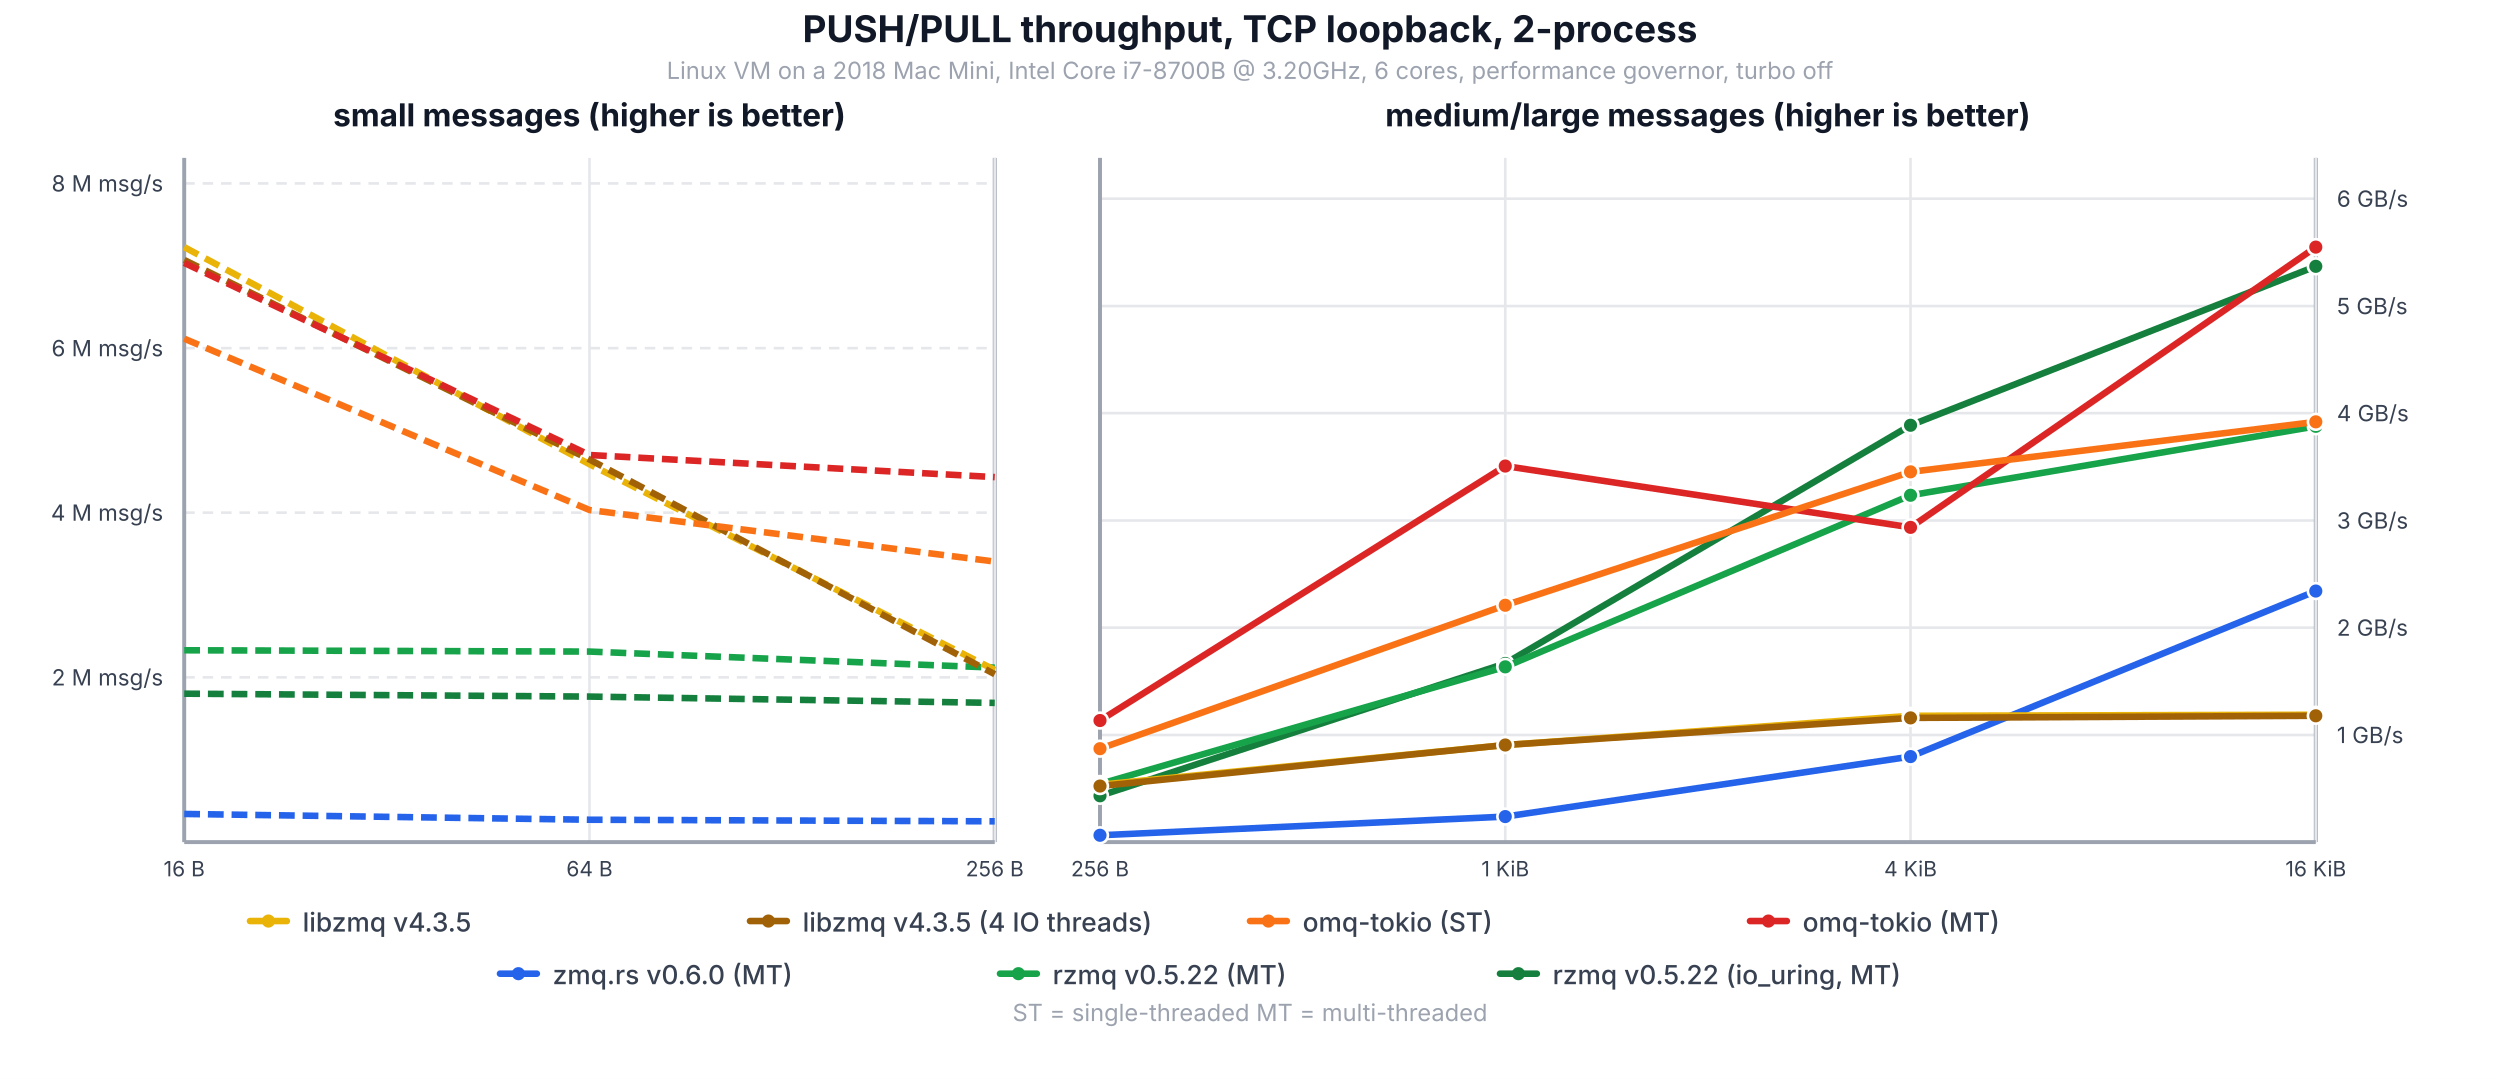
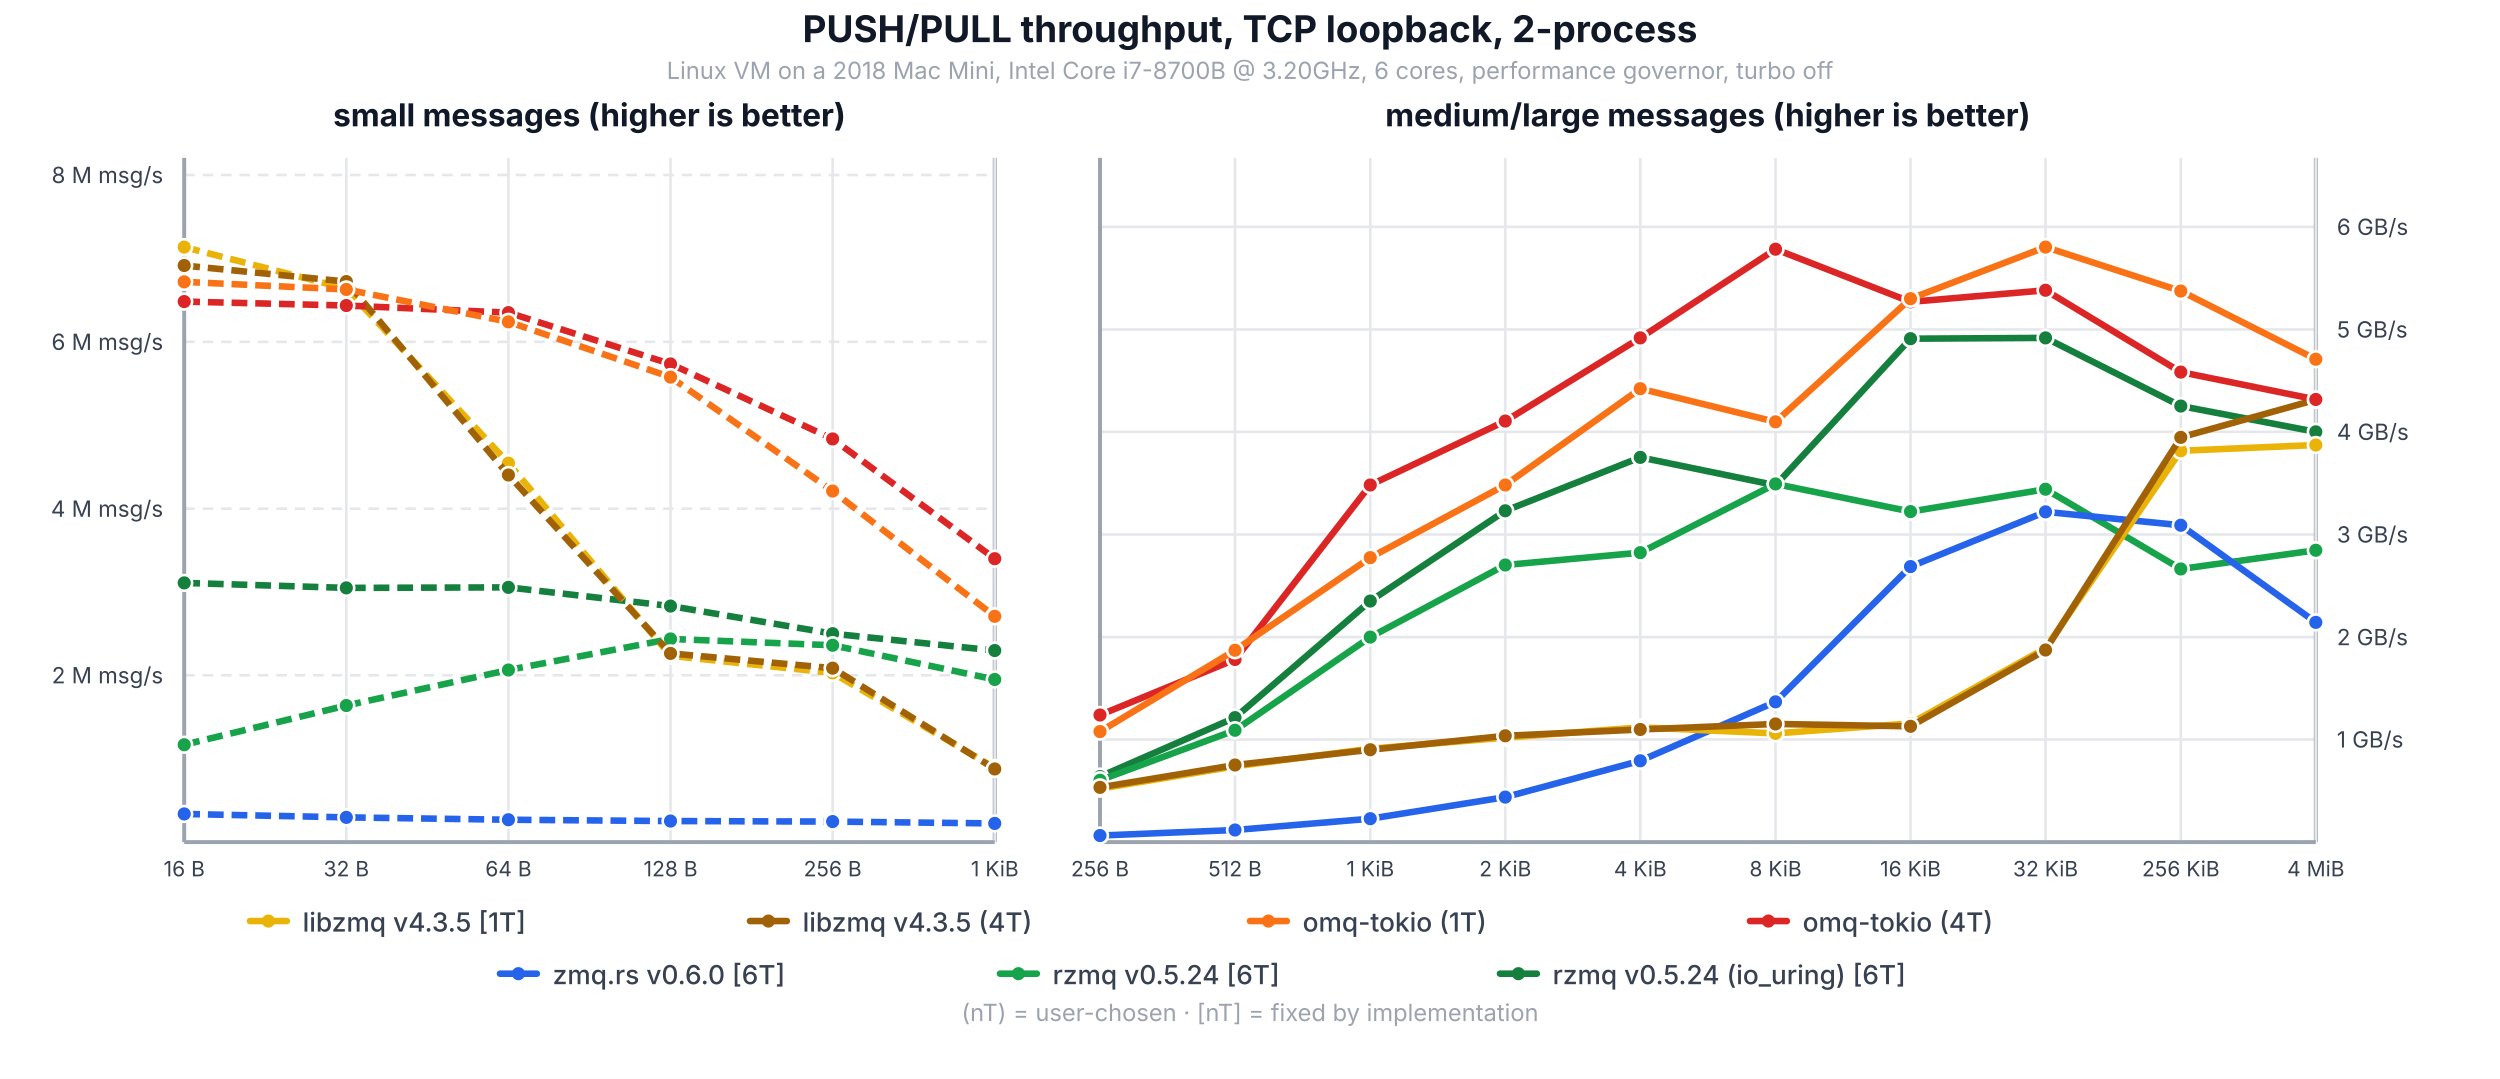
<svg xmlns="http://www.w3.org/2000/svg" viewBox="0 0 950 410" font-family="system-ui, -apple-system, sans-serif">
  <rect width="950" height="410" fill="white" />
  <text x="475.0" y="16.0" text-anchor="middle" fill="#111827" font-size="14" font-weight="700">PUSH/PULL throughput, TCP loopback, 2-process</text>
  <text x="475.0" y="30.0" text-anchor="middle" fill="#9ca3af" font-size="9">Linux VM on a 2018 Mac Mini, Intel Core i7-8700B @ 3.20GHz, 6 cores, performance governor, turbo off</text>
  <text x="224.0" y="48.0" text-anchor="middle" fill="#111827" font-size="12" font-weight="700">small messages (higher is better)</text>
-   <line x1="70.0" y1="257.4" x2="378.0" y2="257.4" stroke="#e5e7eb" stroke-width="1" stroke-dasharray="4,3" />
-   <text x="62.0" y="257.4" text-anchor="end" dominant-baseline="middle" fill="#374151" font-size="8.5">2 M msg/s</text>
-   <line x1="70.0" y1="194.8" x2="378.0" y2="194.8" stroke="#e5e7eb" stroke-width="1" stroke-dasharray="4,3" />
-   <text x="62.0" y="194.8" text-anchor="end" dominant-baseline="middle" fill="#374151" font-size="8.5">4 M msg/s</text>
-   <line x1="70.0" y1="132.3" x2="378.0" y2="132.3" stroke="#e5e7eb" stroke-width="1" stroke-dasharray="4,3" />
-   <text x="62.0" y="132.3" text-anchor="end" dominant-baseline="middle" fill="#374151" font-size="8.5">6 M msg/s</text>
-   <line x1="70.0" y1="69.7" x2="378.0" y2="69.7" stroke="#e5e7eb" stroke-width="1" stroke-dasharray="4,3" />
-   <text x="62.0" y="69.7" text-anchor="end" dominant-baseline="middle" fill="#374151" font-size="8.5">8 M msg/s</text>
+   <line x1="70.0" y1="256.6" x2="378.0" y2="256.6" stroke="#e5e7eb" stroke-width="1" stroke-dasharray="4,3" />
+   <text x="62.0" y="256.6" text-anchor="end" dominant-baseline="middle" fill="#374151" font-size="8.5">2 M msg/s</text>
+   <line x1="70.0" y1="193.3" x2="378.0" y2="193.3" stroke="#e5e7eb" stroke-width="1" stroke-dasharray="4,3" />
+   <text x="62.0" y="193.3" text-anchor="end" dominant-baseline="middle" fill="#374151" font-size="8.5">4 M msg/s</text>
+   <line x1="70.0" y1="129.9" x2="378.0" y2="129.9" stroke="#e5e7eb" stroke-width="1" stroke-dasharray="4,3" />
+   <text x="62.0" y="129.9" text-anchor="end" dominant-baseline="middle" fill="#374151" font-size="8.5">6 M msg/s</text>
+   <line x1="70.0" y1="66.5" x2="378.0" y2="66.5" stroke="#e5e7eb" stroke-width="1" stroke-dasharray="4,3" />
+   <text x="62.0" y="66.5" text-anchor="end" dominant-baseline="middle" fill="#374151" font-size="8.5">8 M msg/s</text>
  <line x1="378.0" y1="60.0" x2="378.0" y2="320.0" stroke="#9ca3af" stroke-width="1.5" />
  <line x1="70.0" y1="60.0" x2="70.0" y2="320.0" stroke="#e5e7eb" stroke-width="1" />
-   <line x1="224.0" y1="60.0" x2="224.0" y2="320.0" stroke="#e5e7eb" stroke-width="1" />
+   <line x1="131.6" y1="60.0" x2="131.6" y2="320.0" stroke="#e5e7eb" stroke-width="1" />
+   <line x1="193.2" y1="60.0" x2="193.2" y2="320.0" stroke="#e5e7eb" stroke-width="1" />
+   <line x1="254.8" y1="60.0" x2="254.8" y2="320.0" stroke="#e5e7eb" stroke-width="1" />
+   <line x1="316.4" y1="60.0" x2="316.4" y2="320.0" stroke="#e5e7eb" stroke-width="1" />
  <line x1="378.0" y1="60.0" x2="378.0" y2="320.0" stroke="#e5e7eb" stroke-width="1" />
  <line x1="70.0" y1="60.0" x2="70.0" y2="320.0" stroke="#9ca3af" stroke-width="1.5" />
  <line x1="70.0" y1="320.0" x2="378.0" y2="320.0" stroke="#9ca3af" stroke-width="1.5" />
-   <polyline points="70.0,263.6 224.0,264.7 378.0,267.1" fill="none" stroke="#15803d" stroke-width="2.5" stroke-dasharray="6,3" />
-   <polyline points="70.0,247.1 224.0,247.6 378.0,253.7" fill="none" stroke="#16a34a" stroke-width="2.5" stroke-dasharray="6,3" />
-   <polyline points="70.0,309.3 224.0,311.5 378.0,312.1" fill="none" stroke="#2563eb" stroke-width="2.5" stroke-dasharray="6,3" />
-   <polyline points="70.0,93.9 224.0,176.4 378.0,254.6" fill="none" stroke="#eab308" stroke-width="2.5" stroke-dasharray="6,3" />
-   <polyline points="70.0,98.8 224.0,174.6 378.0,256.2" fill="none" stroke="#a16207" stroke-width="2.5" stroke-dasharray="6,3" />
-   <polyline points="70.0,99.9 224.0,172.9 378.0,181.3" fill="none" stroke="#dc2626" stroke-width="2.5" stroke-dasharray="6,3" />
-   <polyline points="70.0,128.7 224.0,193.8 378.0,213.4" fill="none" stroke="#f97316" stroke-width="2.5" stroke-dasharray="6,3" />
+   <polyline points="70.0,221.5 131.6,223.4 193.2,223.2 254.8,230.3 316.4,240.8 378.0,247.2" fill="none" stroke="#15803d" stroke-width="2.5" stroke-dasharray="6,3" />
+   <circle cx="70.0" cy="221.5" r="3" fill="#15803d" stroke="white" stroke-width="1" />
+   <circle cx="131.6" cy="223.4" r="3" fill="#15803d" stroke="white" stroke-width="1" />
+   <circle cx="193.2" cy="223.2" r="3" fill="#15803d" stroke="white" stroke-width="1" />
+   <circle cx="254.8" cy="230.3" r="3" fill="#15803d" stroke="white" stroke-width="1" />
+   <circle cx="316.4" cy="240.8" r="3" fill="#15803d" stroke="white" stroke-width="1" />
+   <circle cx="378.0" cy="247.2" r="3" fill="#15803d" stroke="white" stroke-width="1" />
+   <polyline points="70.0,283.0 131.6,268.1 193.2,254.6 254.8,242.8 316.4,245.2 378.0,258.2" fill="none" stroke="#16a34a" stroke-width="2.5" stroke-dasharray="6,3" />
+   <circle cx="70.0" cy="283.0" r="3" fill="#16a34a" stroke="white" stroke-width="1" />
+   <circle cx="131.6" cy="268.1" r="3" fill="#16a34a" stroke="white" stroke-width="1" />
+   <circle cx="193.2" cy="254.6" r="3" fill="#16a34a" stroke="white" stroke-width="1" />
+   <circle cx="254.8" cy="242.8" r="3" fill="#16a34a" stroke="white" stroke-width="1" />
+   <circle cx="316.4" cy="245.2" r="3" fill="#16a34a" stroke="white" stroke-width="1" />
+   <circle cx="378.0" cy="258.2" r="3" fill="#16a34a" stroke="white" stroke-width="1" />
+   <polyline points="70.0,309.3 131.6,310.6 193.2,311.5 254.8,312.0 316.4,312.2 378.0,312.9" fill="none" stroke="#2563eb" stroke-width="2.5" stroke-dasharray="6,3" />
+   <circle cx="70.0" cy="309.3" r="3" fill="#2563eb" stroke="white" stroke-width="1" />
+   <circle cx="131.6" cy="310.6" r="3" fill="#2563eb" stroke="white" stroke-width="1" />
+   <circle cx="193.2" cy="311.5" r="3" fill="#2563eb" stroke="white" stroke-width="1" />
+   <circle cx="254.8" cy="312.0" r="3" fill="#2563eb" stroke="white" stroke-width="1" />
+   <circle cx="316.4" cy="312.2" r="3" fill="#2563eb" stroke="white" stroke-width="1" />
+   <circle cx="378.0" cy="312.9" r="3" fill="#2563eb" stroke="white" stroke-width="1" />
+   <polyline points="70.0,93.9 131.6,109.7 193.2,176.0 254.8,249.2 316.4,255.7 378.0,291.8" fill="none" stroke="#eab308" stroke-width="2.5" stroke-dasharray="6,3" />
+   <circle cx="70.0" cy="93.9" r="3" fill="#eab308" stroke="white" stroke-width="1" />
+   <circle cx="131.6" cy="109.7" r="3" fill="#eab308" stroke="white" stroke-width="1" />
+   <circle cx="193.2" cy="176.0" r="3" fill="#eab308" stroke="white" stroke-width="1" />
+   <circle cx="254.8" cy="249.2" r="3" fill="#eab308" stroke="white" stroke-width="1" />
+   <circle cx="316.4" cy="255.7" r="3" fill="#eab308" stroke="white" stroke-width="1" />
+   <circle cx="378.0" cy="291.8" r="3" fill="#eab308" stroke="white" stroke-width="1" />
+   <polyline points="70.0,100.9 131.6,107.0 193.2,180.5 254.8,248.3 316.4,253.9 378.0,292.2" fill="none" stroke="#a16207" stroke-width="2.5" stroke-dasharray="6,3" />
+   <circle cx="70.0" cy="100.9" r="3" fill="#a16207" stroke="white" stroke-width="1" />
+   <circle cx="131.6" cy="107.0" r="3" fill="#a16207" stroke="white" stroke-width="1" />
+   <circle cx="193.2" cy="180.5" r="3" fill="#a16207" stroke="white" stroke-width="1" />
+   <circle cx="254.8" cy="248.3" r="3" fill="#a16207" stroke="white" stroke-width="1" />
+   <circle cx="316.4" cy="253.9" r="3" fill="#a16207" stroke="white" stroke-width="1" />
+   <circle cx="378.0" cy="292.2" r="3" fill="#a16207" stroke="white" stroke-width="1" />
+   <polyline points="70.0,114.6 131.6,116.1 193.2,118.8 254.8,138.3 316.4,166.8 378.0,212.3" fill="none" stroke="#dc2626" stroke-width="2.5" stroke-dasharray="6,3" />
+   <circle cx="70.0" cy="114.6" r="3" fill="#dc2626" stroke="white" stroke-width="1" />
+   <circle cx="131.6" cy="116.1" r="3" fill="#dc2626" stroke="white" stroke-width="1" />
+   <circle cx="193.2" cy="118.8" r="3" fill="#dc2626" stroke="white" stroke-width="1" />
+   <circle cx="254.8" cy="138.3" r="3" fill="#dc2626" stroke="white" stroke-width="1" />
+   <circle cx="316.4" cy="166.8" r="3" fill="#dc2626" stroke="white" stroke-width="1" />
+   <circle cx="378.0" cy="212.3" r="3" fill="#dc2626" stroke="white" stroke-width="1" />
+   <polyline points="70.0,107.1 131.6,110.0 193.2,122.3 254.8,143.3 316.4,186.6 378.0,234.2" fill="none" stroke="#f97316" stroke-width="2.5" stroke-dasharray="6,3" />
+   <circle cx="70.0" cy="107.1" r="3" fill="#f97316" stroke="white" stroke-width="1" />
+   <circle cx="131.6" cy="110.0" r="3" fill="#f97316" stroke="white" stroke-width="1" />
+   <circle cx="193.2" cy="122.3" r="3" fill="#f97316" stroke="white" stroke-width="1" />
+   <circle cx="254.8" cy="143.3" r="3" fill="#f97316" stroke="white" stroke-width="1" />
+   <circle cx="316.4" cy="186.6" r="3" fill="#f97316" stroke="white" stroke-width="1" />
+   <circle cx="378.0" cy="234.2" r="3" fill="#f97316" stroke="white" stroke-width="1" />
  <text x="70.0" y="333.0" text-anchor="middle" fill="#374151" font-size="8">16 B</text>
-   <text x="224.0" y="333.0" text-anchor="middle" fill="#374151" font-size="8">64 B</text>
-   <text x="378.0" y="333.0" text-anchor="middle" fill="#374151" font-size="8">256 B</text>
+   <text x="131.6" y="333.0" text-anchor="middle" fill="#374151" font-size="8">32 B</text>
+   <text x="193.2" y="333.0" text-anchor="middle" fill="#374151" font-size="8">64 B</text>
+   <text x="254.8" y="333.0" text-anchor="middle" fill="#374151" font-size="8">128 B</text>
+   <text x="316.4" y="333.0" text-anchor="middle" fill="#374151" font-size="8">256 B</text>
+   <text x="378.0" y="333.0" text-anchor="middle" fill="#374151" font-size="8">1 KiB</text>
  <text x="649.0" y="48.0" text-anchor="middle" fill="#111827" font-size="12" font-weight="700">medium/large messages (higher is better)</text>
-   <line x1="418.0" y1="279.3" x2="880.0" y2="279.3" stroke="#e5e7eb" stroke-width="1" />
-   <text x="888.0" y="279.3" text-anchor="start" dominant-baseline="middle" fill="#374151" font-size="8.5">1 GB/s</text>
-   <line x1="418.0" y1="238.5" x2="880.0" y2="238.5" stroke="#e5e7eb" stroke-width="1" />
-   <text x="888.0" y="238.5" text-anchor="start" dominant-baseline="middle" fill="#374151" font-size="8.5">2 GB/s</text>
-   <line x1="418.0" y1="197.8" x2="880.0" y2="197.8" stroke="#e5e7eb" stroke-width="1" />
-   <text x="888.0" y="197.8" text-anchor="start" dominant-baseline="middle" fill="#374151" font-size="8.5">3 GB/s</text>
-   <line x1="418.0" y1="157.0" x2="880.0" y2="157.0" stroke="#e5e7eb" stroke-width="1" />
-   <text x="888.0" y="157.0" text-anchor="start" dominant-baseline="middle" fill="#374151" font-size="8.5">4 GB/s</text>
-   <line x1="418.0" y1="116.3" x2="880.0" y2="116.3" stroke="#e5e7eb" stroke-width="1" />
-   <text x="888.0" y="116.3" text-anchor="start" dominant-baseline="middle" fill="#374151" font-size="8.5">5 GB/s</text>
-   <line x1="418.0" y1="75.5" x2="880.0" y2="75.5" stroke="#e5e7eb" stroke-width="1" />
-   <text x="888.0" y="75.5" text-anchor="start" dominant-baseline="middle" fill="#374151" font-size="8.5">6 GB/s</text>
+   <line x1="418.0" y1="281.0" x2="880.0" y2="281.0" stroke="#e5e7eb" stroke-width="1" />
+   <text x="888.0" y="281.0" text-anchor="start" dominant-baseline="middle" fill="#374151" font-size="8.5">1 GB/s</text>
+   <line x1="418.0" y1="242.1" x2="880.0" y2="242.1" stroke="#e5e7eb" stroke-width="1" />
+   <text x="888.0" y="242.1" text-anchor="start" dominant-baseline="middle" fill="#374151" font-size="8.5">2 GB/s</text>
+   <line x1="418.0" y1="203.1" x2="880.0" y2="203.1" stroke="#e5e7eb" stroke-width="1" />
+   <text x="888.0" y="203.1" text-anchor="start" dominant-baseline="middle" fill="#374151" font-size="8.5">3 GB/s</text>
+   <line x1="418.0" y1="164.1" x2="880.0" y2="164.1" stroke="#e5e7eb" stroke-width="1" />
+   <text x="888.0" y="164.1" text-anchor="start" dominant-baseline="middle" fill="#374151" font-size="8.5">4 GB/s</text>
+   <line x1="418.0" y1="125.2" x2="880.0" y2="125.2" stroke="#e5e7eb" stroke-width="1" />
+   <text x="888.0" y="125.2" text-anchor="start" dominant-baseline="middle" fill="#374151" font-size="8.5">5 GB/s</text>
+   <line x1="418.0" y1="86.2" x2="880.0" y2="86.2" stroke="#e5e7eb" stroke-width="1" />
+   <text x="888.0" y="86.2" text-anchor="start" dominant-baseline="middle" fill="#374151" font-size="8.5">6 GB/s</text>
  <line x1="880.0" y1="60.0" x2="880.0" y2="320.0" stroke="#9ca3af" stroke-width="1.5" />
  <line x1="418.0" y1="60.0" x2="418.0" y2="320.0" stroke="#e5e7eb" stroke-width="1" />
+   <line x1="469.3" y1="60.0" x2="469.3" y2="320.0" stroke="#e5e7eb" stroke-width="1" />
+   <line x1="520.7" y1="60.0" x2="520.7" y2="320.0" stroke="#e5e7eb" stroke-width="1" />
  <line x1="572.0" y1="60.0" x2="572.0" y2="320.0" stroke="#e5e7eb" stroke-width="1" />
+   <line x1="623.3" y1="60.0" x2="623.3" y2="320.0" stroke="#e5e7eb" stroke-width="1" />
+   <line x1="674.7" y1="60.0" x2="674.7" y2="320.0" stroke="#e5e7eb" stroke-width="1" />
  <line x1="726.0" y1="60.0" x2="726.0" y2="320.0" stroke="#e5e7eb" stroke-width="1" />
+   <line x1="777.3" y1="60.0" x2="777.3" y2="320.0" stroke="#e5e7eb" stroke-width="1" />
+   <line x1="828.7" y1="60.0" x2="828.7" y2="320.0" stroke="#e5e7eb" stroke-width="1" />
  <line x1="880.0" y1="60.0" x2="880.0" y2="320.0" stroke="#e5e7eb" stroke-width="1" />
  <line x1="418.0" y1="60.0" x2="418.0" y2="320.0" stroke="#9ca3af" stroke-width="1.5" />
  <line x1="418.0" y1="320.0" x2="880.0" y2="320.0" stroke="#9ca3af" stroke-width="1.5" />
-   <polyline points="418.0,302.4 572.0,252.1 726.0,161.6 880.0,101.2" fill="none" stroke="#15803d" stroke-width="2.5" stroke-linecap="round" stroke-linejoin="round" />
-   <circle cx="418.0" cy="302.4" r="3" fill="#15803d" stroke="white" stroke-width="1" />
-   <circle cx="572.0" cy="252.1" r="3" fill="#15803d" stroke="white" stroke-width="1" />
-   <circle cx="726.0" cy="161.6" r="3" fill="#15803d" stroke="white" stroke-width="1" />
-   <circle cx="880.0" cy="101.2" r="3" fill="#15803d" stroke="white" stroke-width="1" />
-   <polyline points="418.0,297.9 572.0,253.4 726.0,188.2 880.0,162.0" fill="none" stroke="#16a34a" stroke-width="2.5" stroke-linecap="round" stroke-linejoin="round" />
-   <circle cx="418.0" cy="297.9" r="3" fill="#16a34a" stroke="white" stroke-width="1" />
-   <circle cx="572.0" cy="253.4" r="3" fill="#16a34a" stroke="white" stroke-width="1" />
-   <circle cx="726.0" cy="188.2" r="3" fill="#16a34a" stroke="white" stroke-width="1" />
-   <circle cx="880.0" cy="162.0" r="3" fill="#16a34a" stroke="white" stroke-width="1" />
-   <polyline points="418.0,317.4 572.0,310.3 726.0,287.5 880.0,224.6" fill="none" stroke="#2563eb" stroke-width="2.5" stroke-linecap="round" stroke-linejoin="round" />
-   <circle cx="418.0" cy="317.4" r="3" fill="#2563eb" stroke="white" stroke-width="1" />
-   <circle cx="572.0" cy="310.3" r="3" fill="#2563eb" stroke="white" stroke-width="1" />
-   <circle cx="726.0" cy="287.5" r="3" fill="#2563eb" stroke="white" stroke-width="1" />
-   <circle cx="880.0" cy="224.6" r="3" fill="#2563eb" stroke="white" stroke-width="1" />
-   <polyline points="418.0,298.2 572.0,283.1 726.0,272.0 880.0,271.6" fill="none" stroke="#eab308" stroke-width="2.5" stroke-linecap="round" stroke-linejoin="round" />
-   <circle cx="418.0" cy="298.2" r="3" fill="#eab308" stroke="white" stroke-width="1" />
-   <circle cx="572.0" cy="283.1" r="3" fill="#eab308" stroke="white" stroke-width="1" />
-   <circle cx="726.0" cy="272.0" r="3" fill="#eab308" stroke="white" stroke-width="1" />
-   <circle cx="880.0" cy="271.6" r="3" fill="#eab308" stroke="white" stroke-width="1" />
-   <polyline points="418.0,298.7 572.0,283.1 726.0,272.8 880.0,272.0" fill="none" stroke="#a16207" stroke-width="2.5" stroke-linecap="round" stroke-linejoin="round" />
-   <circle cx="418.0" cy="298.7" r="3" fill="#a16207" stroke="white" stroke-width="1" />
-   <circle cx="572.0" cy="283.1" r="3" fill="#a16207" stroke="white" stroke-width="1" />
-   <circle cx="726.0" cy="272.8" r="3" fill="#a16207" stroke="white" stroke-width="1" />
-   <circle cx="880.0" cy="272.0" r="3" fill="#a16207" stroke="white" stroke-width="1" />
-   <polyline points="418.0,273.8 572.0,177.1 726.0,200.4 880.0,93.9" fill="none" stroke="#dc2626" stroke-width="2.5" stroke-linecap="round" stroke-linejoin="round" />
-   <circle cx="418.0" cy="273.8" r="3" fill="#dc2626" stroke="white" stroke-width="1" />
-   <circle cx="572.0" cy="177.1" r="3" fill="#dc2626" stroke="white" stroke-width="1" />
-   <circle cx="726.0" cy="200.4" r="3" fill="#dc2626" stroke="white" stroke-width="1" />
-   <circle cx="880.0" cy="93.9" r="3" fill="#dc2626" stroke="white" stroke-width="1" />
-   <polyline points="418.0,284.5 572.0,230.0 726.0,179.3 880.0,160.3" fill="none" stroke="#f97316" stroke-width="2.5" stroke-linecap="round" stroke-linejoin="round" />
-   <circle cx="418.0" cy="284.5" r="3" fill="#f97316" stroke="white" stroke-width="1" />
-   <circle cx="572.0" cy="230.0" r="3" fill="#f97316" stroke="white" stroke-width="1" />
-   <circle cx="726.0" cy="179.3" r="3" fill="#f97316" stroke="white" stroke-width="1" />
-   <circle cx="880.0" cy="160.3" r="3" fill="#f97316" stroke="white" stroke-width="1" />
+   <polyline points="418.0,295.1 469.3,272.7 520.7,228.4 572.0,194.1 623.3,173.8 674.7,184.4 726.0,128.7 777.3,128.4 828.7,154.3 880.0,164.1" fill="none" stroke="#15803d" stroke-width="2.5" stroke-linecap="round" stroke-linejoin="round" />
+   <circle cx="418.0" cy="295.1" r="3" fill="#15803d" stroke="white" stroke-width="1" />
+   <circle cx="469.3" cy="272.7" r="3" fill="#15803d" stroke="white" stroke-width="1" />
+   <circle cx="520.7" cy="228.4" r="3" fill="#15803d" stroke="white" stroke-width="1" />
+   <circle cx="572.0" cy="194.1" r="3" fill="#15803d" stroke="white" stroke-width="1" />
+   <circle cx="623.3" cy="173.8" r="3" fill="#15803d" stroke="white" stroke-width="1" />
+   <circle cx="674.7" cy="184.4" r="3" fill="#15803d" stroke="white" stroke-width="1" />
+   <circle cx="726.0" cy="128.7" r="3" fill="#15803d" stroke="white" stroke-width="1" />
+   <circle cx="777.3" cy="128.4" r="3" fill="#15803d" stroke="white" stroke-width="1" />
+   <circle cx="828.7" cy="154.3" r="3" fill="#15803d" stroke="white" stroke-width="1" />
+   <circle cx="880.0" cy="164.1" r="3" fill="#15803d" stroke="white" stroke-width="1" />
+   <polyline points="418.0,296.5 469.3,277.5 520.7,242.1 572.0,214.7 623.3,210.0 674.7,183.9 726.0,194.4 777.3,185.9 828.7,216.2 880.0,209.1" fill="none" stroke="#16a34a" stroke-width="2.5" stroke-linecap="round" stroke-linejoin="round" />
+   <circle cx="418.0" cy="296.5" r="3" fill="#16a34a" stroke="white" stroke-width="1" />
+   <circle cx="469.3" cy="277.5" r="3" fill="#16a34a" stroke="white" stroke-width="1" />
+   <circle cx="520.7" cy="242.1" r="3" fill="#16a34a" stroke="white" stroke-width="1" />
+   <circle cx="572.0" cy="214.7" r="3" fill="#16a34a" stroke="white" stroke-width="1" />
+   <circle cx="623.3" cy="210.0" r="3" fill="#16a34a" stroke="white" stroke-width="1" />
+   <circle cx="674.7" cy="183.9" r="3" fill="#16a34a" stroke="white" stroke-width="1" />
+   <circle cx="726.0" cy="194.4" r="3" fill="#16a34a" stroke="white" stroke-width="1" />
+   <circle cx="777.3" cy="185.9" r="3" fill="#16a34a" stroke="white" stroke-width="1" />
+   <circle cx="828.7" cy="216.2" r="3" fill="#16a34a" stroke="white" stroke-width="1" />
+   <circle cx="880.0" cy="209.1" r="3" fill="#16a34a" stroke="white" stroke-width="1" />
+   <polyline points="418.0,317.5 469.3,315.4 520.7,311.1 572.0,302.9 623.3,289.1 674.7,266.7 726.0,215.3 777.3,194.5 828.7,199.6 880.0,236.5" fill="none" stroke="#2563eb" stroke-width="2.5" stroke-linecap="round" stroke-linejoin="round" />
+   <circle cx="418.0" cy="317.5" r="3" fill="#2563eb" stroke="white" stroke-width="1" />
+   <circle cx="469.3" cy="315.4" r="3" fill="#2563eb" stroke="white" stroke-width="1" />
+   <circle cx="520.7" cy="311.1" r="3" fill="#2563eb" stroke="white" stroke-width="1" />
+   <circle cx="572.0" cy="302.9" r="3" fill="#2563eb" stroke="white" stroke-width="1" />
+   <circle cx="623.3" cy="289.1" r="3" fill="#2563eb" stroke="white" stroke-width="1" />
+   <circle cx="674.7" cy="266.7" r="3" fill="#2563eb" stroke="white" stroke-width="1" />
+   <circle cx="726.0" cy="215.3" r="3" fill="#2563eb" stroke="white" stroke-width="1" />
+   <circle cx="777.3" cy="194.5" r="3" fill="#2563eb" stroke="white" stroke-width="1" />
+   <circle cx="828.7" cy="199.6" r="3" fill="#2563eb" stroke="white" stroke-width="1" />
+   <circle cx="880.0" cy="236.5" r="3" fill="#2563eb" stroke="white" stroke-width="1" />
+   <polyline points="418.0,299.7 469.3,291.2 520.7,284.5 572.0,280.3 623.3,276.4 674.7,278.7 726.0,274.9 777.3,246.3 828.7,171.3 880.0,169.1" fill="none" stroke="#eab308" stroke-width="2.5" stroke-linecap="round" stroke-linejoin="round" />
+   <circle cx="418.0" cy="299.7" r="3" fill="#eab308" stroke="white" stroke-width="1" />
+   <circle cx="469.3" cy="291.2" r="3" fill="#eab308" stroke="white" stroke-width="1" />
+   <circle cx="520.7" cy="284.5" r="3" fill="#eab308" stroke="white" stroke-width="1" />
+   <circle cx="572.0" cy="280.3" r="3" fill="#eab308" stroke="white" stroke-width="1" />
+   <circle cx="623.3" cy="276.4" r="3" fill="#eab308" stroke="white" stroke-width="1" />
+   <circle cx="674.7" cy="278.7" r="3" fill="#eab308" stroke="white" stroke-width="1" />
+   <circle cx="726.0" cy="274.9" r="3" fill="#eab308" stroke="white" stroke-width="1" />
+   <circle cx="777.3" cy="246.3" r="3" fill="#eab308" stroke="white" stroke-width="1" />
+   <circle cx="828.7" cy="171.3" r="3" fill="#eab308" stroke="white" stroke-width="1" />
+   <circle cx="880.0" cy="169.1" r="3" fill="#eab308" stroke="white" stroke-width="1" />
+   <polyline points="418.0,299.2 469.3,290.7 520.7,284.9 572.0,279.6 623.3,277.2 674.7,275.1 726.0,276.0 777.3,247.0 828.7,166.2 880.0,151.9" fill="none" stroke="#a16207" stroke-width="2.5" stroke-linecap="round" stroke-linejoin="round" />
+   <circle cx="418.0" cy="299.2" r="3" fill="#a16207" stroke="white" stroke-width="1" />
+   <circle cx="469.3" cy="290.7" r="3" fill="#a16207" stroke="white" stroke-width="1" />
+   <circle cx="520.7" cy="284.9" r="3" fill="#a16207" stroke="white" stroke-width="1" />
+   <circle cx="572.0" cy="279.6" r="3" fill="#a16207" stroke="white" stroke-width="1" />
+   <circle cx="623.3" cy="277.2" r="3" fill="#a16207" stroke="white" stroke-width="1" />
+   <circle cx="674.7" cy="275.1" r="3" fill="#a16207" stroke="white" stroke-width="1" />
+   <circle cx="726.0" cy="276.0" r="3" fill="#a16207" stroke="white" stroke-width="1" />
+   <circle cx="777.3" cy="247.0" r="3" fill="#a16207" stroke="white" stroke-width="1" />
+   <circle cx="828.7" cy="166.2" r="3" fill="#a16207" stroke="white" stroke-width="1" />
+   <circle cx="880.0" cy="151.9" r="3" fill="#a16207" stroke="white" stroke-width="1" />
+   <polyline points="418.0,271.7 469.3,250.6 520.7,184.3 572.0,160.0 623.3,128.4 674.7,94.7 726.0,114.7 777.3,110.3 828.7,141.4 880.0,151.8" fill="none" stroke="#dc2626" stroke-width="2.5" stroke-linecap="round" stroke-linejoin="round" />
+   <circle cx="418.0" cy="271.7" r="3" fill="#dc2626" stroke="white" stroke-width="1" />
+   <circle cx="469.3" cy="250.6" r="3" fill="#dc2626" stroke="white" stroke-width="1" />
+   <circle cx="520.7" cy="184.3" r="3" fill="#dc2626" stroke="white" stroke-width="1" />
+   <circle cx="572.0" cy="160.0" r="3" fill="#dc2626" stroke="white" stroke-width="1" />
+   <circle cx="623.3" cy="128.4" r="3" fill="#dc2626" stroke="white" stroke-width="1" />
+   <circle cx="674.7" cy="94.7" r="3" fill="#dc2626" stroke="white" stroke-width="1" />
+   <circle cx="726.0" cy="114.7" r="3" fill="#dc2626" stroke="white" stroke-width="1" />
+   <circle cx="777.3" cy="110.3" r="3" fill="#dc2626" stroke="white" stroke-width="1" />
+   <circle cx="828.7" cy="141.4" r="3" fill="#dc2626" stroke="white" stroke-width="1" />
+   <circle cx="880.0" cy="151.8" r="3" fill="#dc2626" stroke="white" stroke-width="1" />
+   <polyline points="418.0,278.0 469.3,247.1 520.7,211.9 572.0,184.3 623.3,147.7 674.7,160.3 726.0,113.5 777.3,93.9 828.7,110.6 880.0,136.5" fill="none" stroke="#f97316" stroke-width="2.5" stroke-linecap="round" stroke-linejoin="round" />
+   <circle cx="418.0" cy="278.0" r="3" fill="#f97316" stroke="white" stroke-width="1" />
+   <circle cx="469.3" cy="247.1" r="3" fill="#f97316" stroke="white" stroke-width="1" />
+   <circle cx="520.7" cy="211.9" r="3" fill="#f97316" stroke="white" stroke-width="1" />
+   <circle cx="572.0" cy="184.3" r="3" fill="#f97316" stroke="white" stroke-width="1" />
+   <circle cx="623.3" cy="147.7" r="3" fill="#f97316" stroke="white" stroke-width="1" />
+   <circle cx="674.7" cy="160.3" r="3" fill="#f97316" stroke="white" stroke-width="1" />
+   <circle cx="726.0" cy="113.5" r="3" fill="#f97316" stroke="white" stroke-width="1" />
+   <circle cx="777.3" cy="93.9" r="3" fill="#f97316" stroke="white" stroke-width="1" />
+   <circle cx="828.7" cy="110.6" r="3" fill="#f97316" stroke="white" stroke-width="1" />
+   <circle cx="880.0" cy="136.5" r="3" fill="#f97316" stroke="white" stroke-width="1" />
  <text x="418.0" y="333.0" text-anchor="middle" fill="#374151" font-size="8">256 B</text>
-   <text x="572.0" y="333.0" text-anchor="middle" fill="#374151" font-size="8">1 KiB</text>
-   <text x="726.0" y="333.0" text-anchor="middle" fill="#374151" font-size="8">4 KiB</text>
-   <text x="880.0" y="333.0" text-anchor="middle" fill="#374151" font-size="8">16 KiB</text>
+   <text x="469.3" y="333.0" text-anchor="middle" fill="#374151" font-size="8">512 B</text>
+   <text x="520.7" y="333.0" text-anchor="middle" fill="#374151" font-size="8">1 KiB</text>
+   <text x="572.0" y="333.0" text-anchor="middle" fill="#374151" font-size="8">2 KiB</text>
+   <text x="623.3" y="333.0" text-anchor="middle" fill="#374151" font-size="8">4 KiB</text>
+   <text x="674.7" y="333.0" text-anchor="middle" fill="#374151" font-size="8">8 KiB</text>
+   <text x="726.0" y="333.0" text-anchor="middle" fill="#374151" font-size="8">16 KiB</text>
+   <text x="777.3" y="333.0" text-anchor="middle" fill="#374151" font-size="8">32 KiB</text>
+   <text x="828.7" y="333.0" text-anchor="middle" fill="#374151" font-size="8">256 KiB</text>
+   <text x="880.0" y="333.0" text-anchor="middle" fill="#374151" font-size="8">4 MiB</text>
  <line x1="95" y1="350" x2="109" y2="350" stroke="#eab308" stroke-width="2.5" stroke-linecap="round" />
  <circle cx="102" cy="350" r="2.5" fill="#eab308" />
-   <text x="115" y="354" fill="#374151" font-size="10" font-weight="500">libzmq v4.3.5</text>
+   <text x="115" y="354" fill="#374151" font-size="10" font-weight="500">libzmq v4.3.5 [1T]</text>
  <line x1="285" y1="350" x2="299" y2="350" stroke="#a16207" stroke-width="2.5" stroke-linecap="round" />
  <circle cx="292" cy="350" r="2.5" fill="#a16207" />
-   <text x="305" y="354" fill="#374151" font-size="10" font-weight="500">libzmq v4.3.5 (4 IO threads)</text>
+   <text x="305" y="354" fill="#374151" font-size="10" font-weight="500">libzmq v4.3.5 (4T)</text>
  <line x1="475" y1="350" x2="489" y2="350" stroke="#f97316" stroke-width="2.5" stroke-linecap="round" />
  <circle cx="482" cy="350" r="2.5" fill="#f97316" />
-   <text x="495" y="354" fill="#374151" font-size="10" font-weight="500">omq-tokio (ST)</text>
+   <text x="495" y="354" fill="#374151" font-size="10" font-weight="500">omq-tokio (1T)</text>
  <line x1="665" y1="350" x2="679" y2="350" stroke="#dc2626" stroke-width="2.5" stroke-linecap="round" />
  <circle cx="672" cy="350" r="2.5" fill="#dc2626" />
-   <text x="685" y="354" fill="#374151" font-size="10" font-weight="500">omq-tokio (MT)</text>
+   <text x="685" y="354" fill="#374151" font-size="10" font-weight="500">omq-tokio (4T)</text>
  <line x1="190" y1="370" x2="204" y2="370" stroke="#2563eb" stroke-width="2.5" stroke-linecap="round" />
  <circle cx="197" cy="370" r="2.5" fill="#2563eb" />
-   <text x="210" y="374" fill="#374151" font-size="10" font-weight="500">zmq.rs v0.6.0 (MT)</text>
+   <text x="210" y="374" fill="#374151" font-size="10" font-weight="500">zmq.rs v0.6.0 [6T]</text>
  <line x1="380" y1="370" x2="394" y2="370" stroke="#16a34a" stroke-width="2.5" stroke-linecap="round" />
  <circle cx="387" cy="370" r="2.5" fill="#16a34a" />
-   <text x="400" y="374" fill="#374151" font-size="10" font-weight="500">rzmq v0.5.22 (MT)</text>
+   <text x="400" y="374" fill="#374151" font-size="10" font-weight="500">rzmq v0.5.24 [6T]</text>
  <line x1="570" y1="370" x2="584" y2="370" stroke="#15803d" stroke-width="2.5" stroke-linecap="round" />
  <circle cx="577" cy="370" r="2.5" fill="#15803d" />
-   <text x="590" y="374" fill="#374151" font-size="10" font-weight="500">rzmq v0.5.22 (io_uring, MT)</text>
-   <text x="475.0" y="388.0" text-anchor="middle" fill="#9ca3af" font-size="9">ST = single-threaded   MT = multi-threaded</text>
+   <text x="590" y="374" fill="#374151" font-size="10" font-weight="500">rzmq v0.5.24 (io_uring) [6T]</text>
+   <text x="475.0" y="388.0" text-anchor="middle" fill="#9ca3af" font-size="9">(nT) = user-chosen   ·   [nT] = fixed by implementation</text>
</svg>
